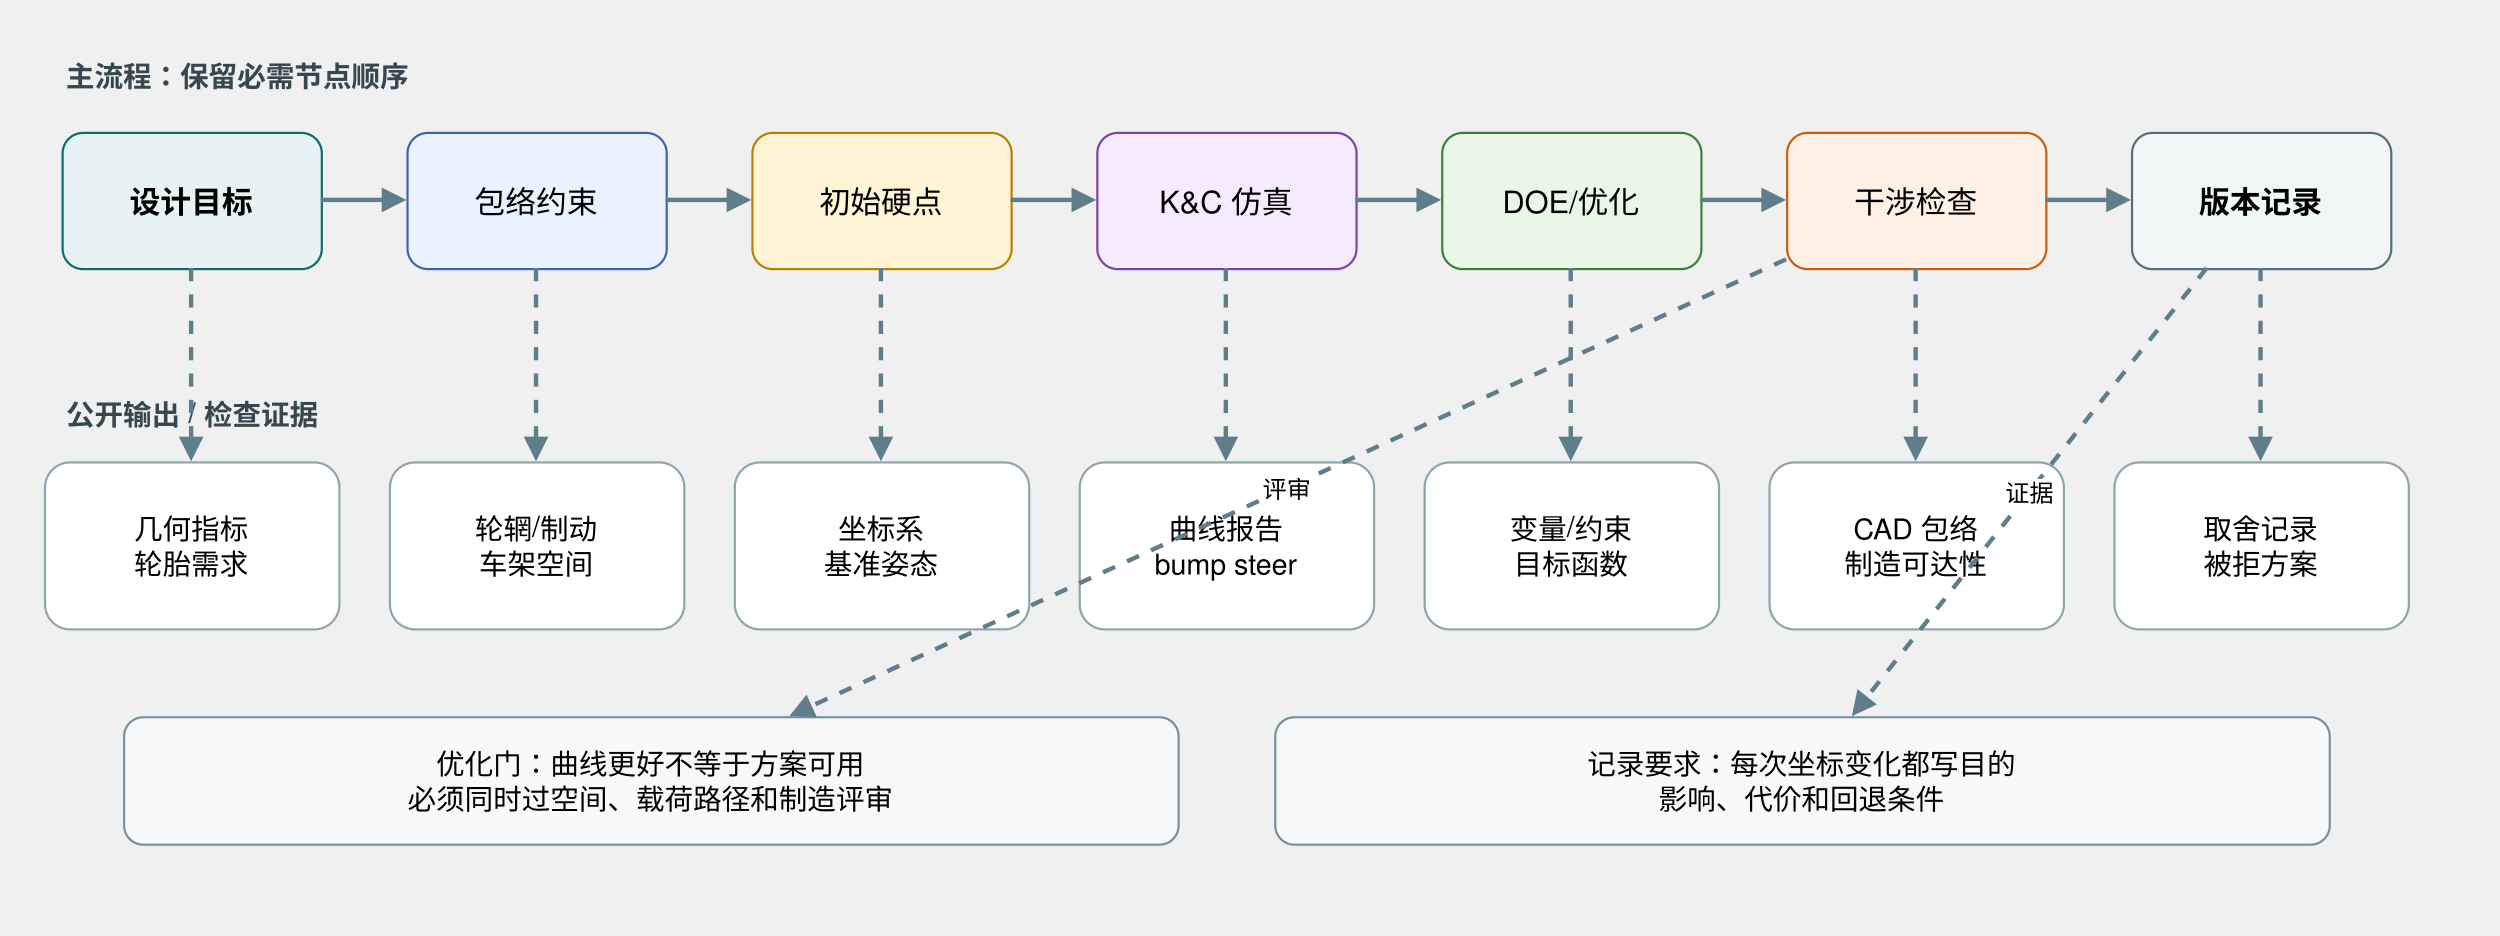
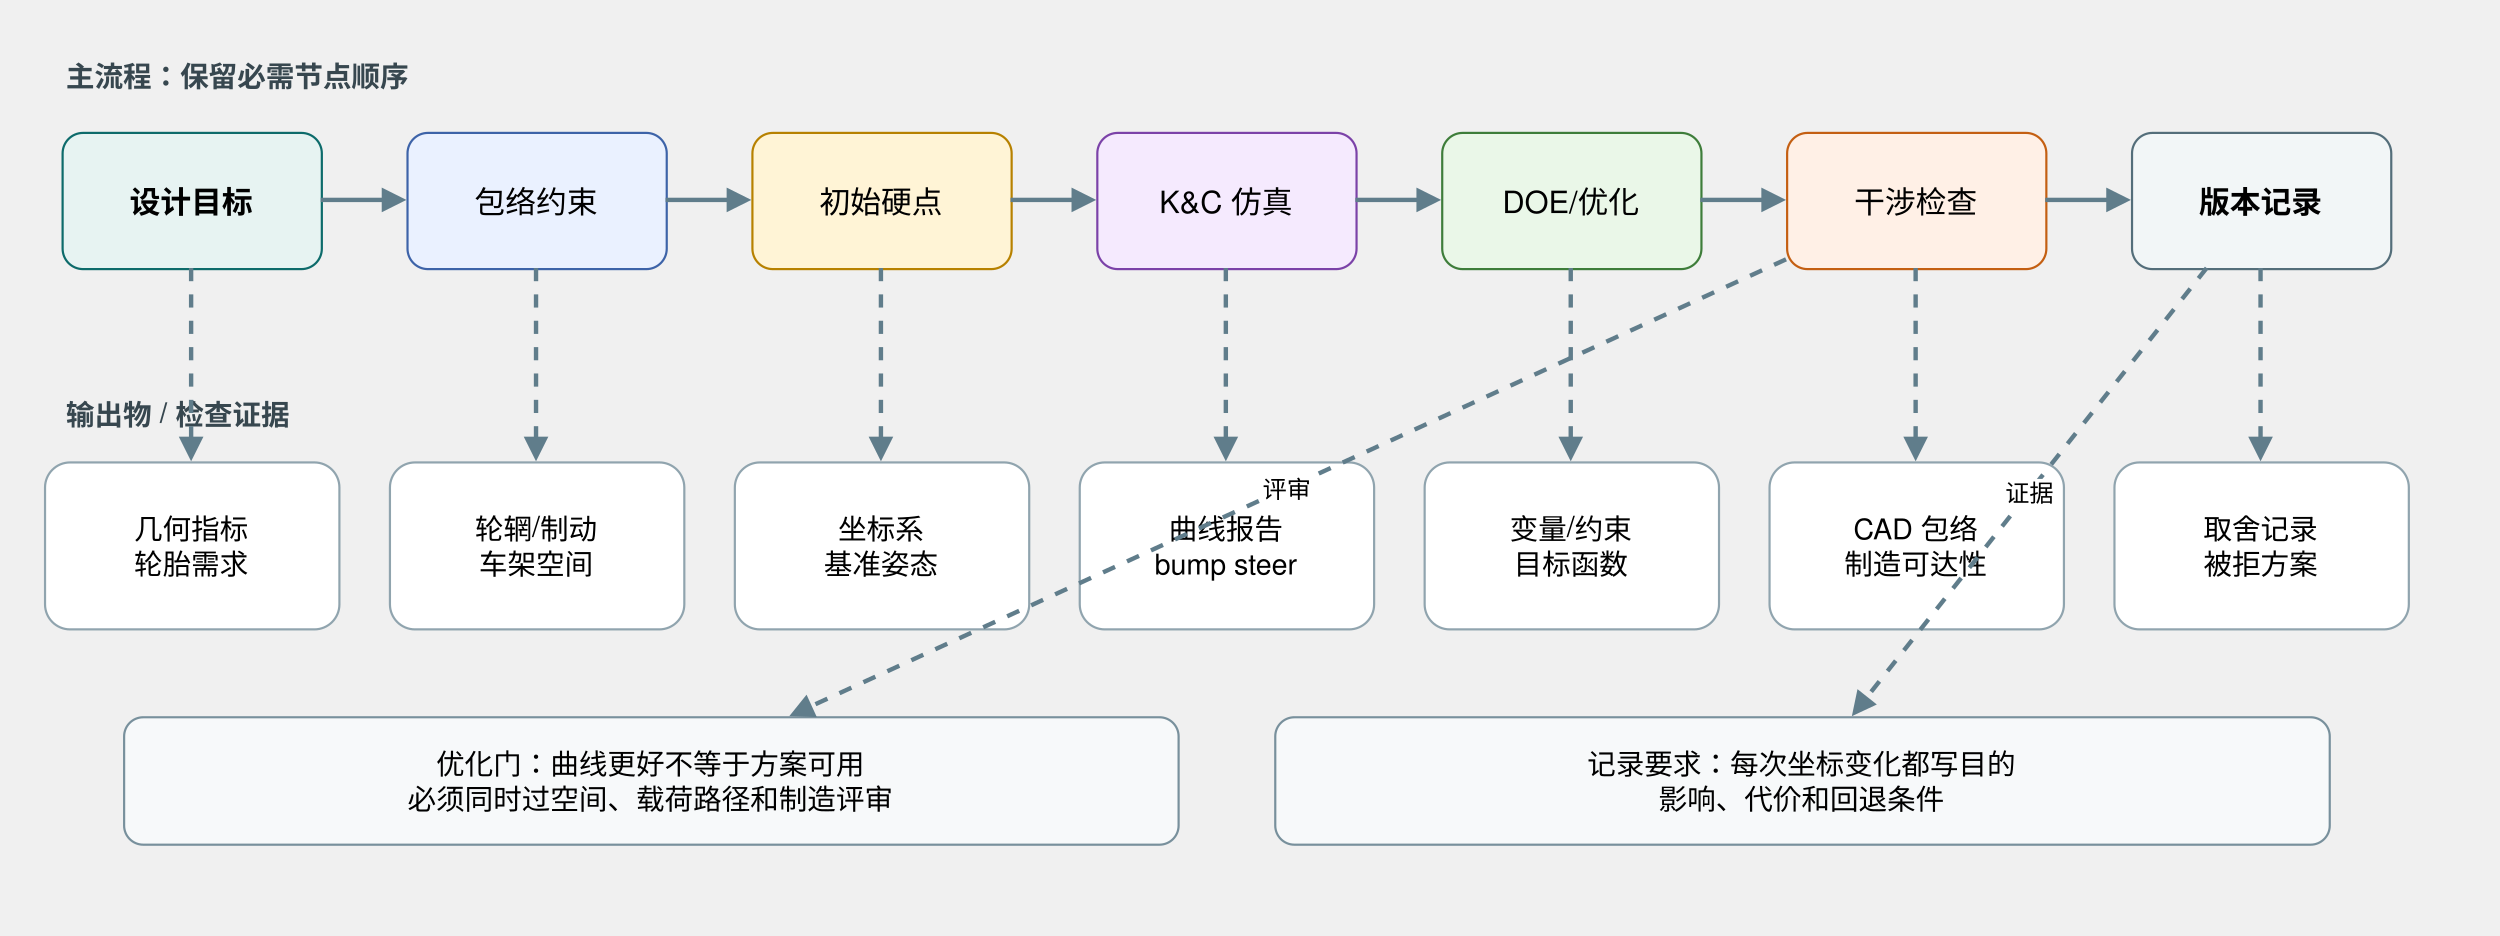
<svg xmlns="http://www.w3.org/2000/svg" style="background: transparent; background-color: transparent; color-scheme: light;" version="1.1" width="1138px" height="426px" viewBox="0 0 1138 426">
  <defs />
  <g>
    <g data-cell-id="0">
      <g data-cell-id="1">
        <g data-cell-id="lane_flow">
          <g transform="translate(0.5,0.5)">
            <rect x="28" y="20" width="360" height="28" fill="none" stroke="none" pointer-events="all" />
          </g>
          <g>
            <g fill="#37474f" font-family="Helvetica" font-weight="bold" text-anchor="start" font-size="13px" style="fill: light-dark(rgb(55, 71, 79), rgb(167, 181, 188));">
              <text x="30" y="39.5">主流程：保留必需节点顺序</text>
            </g>
          </g>
        </g>
        <g data-cell-id="lane_artifacts">
          <g transform="translate(0.5,0.5)">
            <rect x="28" y="174" width="360" height="28" fill="none" stroke="none" pointer-events="all" />
          </g>
          <g>
            <g fill="#37474f" font-family="Helvetica" font-weight="bold" text-anchor="start" font-size="13px" style="fill: light-dark(rgb(55, 71, 79), rgb(167, 181, 188));">
-               <text x="30" y="193.5">公开输出 / 检查证据</text>
+               <text x="30" y="193.5">输出物 / 检查证据</text>
            </g>
          </g>
        </g>
        <g data-cell-id="n1">
          <g transform="translate(0.5,0.5)">
            <rect x="28" y="60" width="118" height="62" rx="9.3" ry="9.3" fill="#e7f3f2" stroke="#0d6b6b" pointer-events="all" style="fill: light-dark(rgb(231, 243, 242), rgb(22, 32, 31)); stroke: light-dark(rgb(13, 107, 107), rgb(98, 179, 179));" />
          </g>
          <g>
            <g fill="#000000" font-family="Helvetica" font-weight="bold" text-anchor="middle" font-size="14px" style="fill: light-dark(rgb(0, 0, 0), rgb(255, 255, 255));">
              <text x="87" y="97">设计目标</text>
            </g>
          </g>
        </g>
        <g data-cell-id="a1">
          <g transform="translate(0.5,0.5)">
            <rect x="20" y="210" width="134" height="76" rx="11.4" ry="11.4" fill="#ffffff" stroke="#90a4ae" pointer-events="all" style="fill: light-dark(rgb(255, 255, 255), rgb(18, 18, 18)); stroke: light-dark(rgb(144, 164, 174), rgb(85, 102, 110));" />
          </g>
          <g>
            <g fill="#000000" font-family="Helvetica" text-anchor="middle" font-size="13px" style="fill: light-dark(rgb(0, 0, 0), rgb(255, 255, 255));">
              <text x="87" y="245.5">几何指标</text>
              <text x="87" y="261.5">轮胎需求</text>
            </g>
          </g>
        </g>
        <g data-cell-id="d1">
          <g>
            <path d="M 87 122 L 87 199.76" fill="none" stroke="#607d8b" stroke-width="2" stroke-miterlimit="10" stroke-dasharray="6 6" pointer-events="stroke" style="stroke: light-dark(rgb(96, 125, 139), rgb(114, 139, 151));" />
            <path d="M 87 207.76 L 83 199.76 L 91 199.76 Z" fill="#607d8b" stroke="#607d8b" stroke-width="2" stroke-miterlimit="10" pointer-events="all" style="fill: light-dark(rgb(96, 125, 139), rgb(114, 139, 151)); stroke: light-dark(rgb(96, 125, 139), rgb(114, 139, 151));" />
          </g>
        </g>
        <g data-cell-id="n2">
          <g transform="translate(0.5,0.5)">
            <rect x="185" y="60" width="118" height="62" rx="9.3" ry="9.3" fill="#eaf1ff" stroke="#3d63a8" pointer-events="all" style="fill: light-dark(rgb(234, 241, 255), rgb(25, 31, 43)); stroke: light-dark(rgb(61, 99, 168), rgb(125, 158, 217));" />
          </g>
          <g>
            <g fill="#000000" font-family="Helvetica" text-anchor="middle" font-size="14px" style="fill: light-dark(rgb(0, 0, 0), rgb(255, 255, 255));">
              <text x="244" y="97">包络约束</text>
            </g>
          </g>
        </g>
        <g data-cell-id="a2">
          <g transform="translate(0.5,0.5)">
            <rect x="177" y="210" width="134" height="76" rx="11.4" ry="11.4" fill="#ffffff" stroke="#90a4ae" pointer-events="all" style="fill: light-dark(rgb(255, 255, 255), rgb(18, 18, 18)); stroke: light-dark(rgb(144, 164, 174), rgb(85, 102, 110));" />
          </g>
          <g>
            <g fill="#000000" font-family="Helvetica" text-anchor="middle" font-size="13px" style="fill: light-dark(rgb(0, 0, 0), rgb(255, 255, 255));">
              <text x="244" y="245.5">轮辋/制动</text>
              <text x="244" y="261.5">车架空间</text>
            </g>
          </g>
        </g>
        <g data-cell-id="d2">
          <g>
            <path d="M 244 122 L 244 199.76" fill="none" stroke="#607d8b" stroke-width="2" stroke-miterlimit="10" stroke-dasharray="6 6" pointer-events="stroke" style="stroke: light-dark(rgb(96, 125, 139), rgb(114, 139, 151));" />
            <path d="M 244 207.76 L 240 199.76 L 248 199.76 Z" fill="#607d8b" stroke="#607d8b" stroke-width="2" stroke-miterlimit="10" pointer-events="all" style="fill: light-dark(rgb(96, 125, 139), rgb(114, 139, 151)); stroke: light-dark(rgb(96, 125, 139), rgb(114, 139, 151));" />
          </g>
        </g>
        <g data-cell-id="n3">
          <g transform="translate(0.5,0.5)">
            <rect x="342" y="60" width="118" height="62" rx="9.3" ry="9.3" fill="#fff4d6" stroke="#b78100" pointer-events="all" style="fill: light-dark(rgb(255, 244, 214), rgb(36, 27, 1)); stroke: light-dark(rgb(183, 129, 0), rgb(168, 122, 11));" />
          </g>
          <g>
            <g fill="#000000" font-family="Helvetica" text-anchor="middle" font-size="14px" style="fill: light-dark(rgb(0, 0, 0), rgb(255, 255, 255));">
              <text x="401" y="97">初始硬点</text>
            </g>
          </g>
        </g>
        <g data-cell-id="a3">
          <g transform="translate(0.5,0.5)">
            <rect x="334" y="210" width="134" height="76" rx="11.4" ry="11.4" fill="#ffffff" stroke="#90a4ae" pointer-events="all" style="fill: light-dark(rgb(255, 255, 255), rgb(18, 18, 18)); stroke: light-dark(rgb(144, 164, 174), rgb(85, 102, 110));" />
          </g>
          <g>
            <g fill="#000000" font-family="Helvetica" text-anchor="middle" font-size="13px" style="fill: light-dark(rgb(0, 0, 0), rgb(255, 255, 255));">
              <text x="401" y="245.5">坐标系</text>
              <text x="401" y="261.5">基准姿态</text>
            </g>
          </g>
        </g>
        <g data-cell-id="d3">
          <g>
            <path d="M 401 122 L 401 199.76" fill="none" stroke="#607d8b" stroke-width="2" stroke-miterlimit="10" stroke-dasharray="6 6" pointer-events="stroke" style="stroke: light-dark(rgb(96, 125, 139), rgb(114, 139, 151));" />
            <path d="M 401 207.76 L 397 199.76 L 405 199.76 Z" fill="#607d8b" stroke="#607d8b" stroke-width="2" stroke-miterlimit="10" pointer-events="all" style="fill: light-dark(rgb(96, 125, 139), rgb(114, 139, 151)); stroke: light-dark(rgb(96, 125, 139), rgb(114, 139, 151));" />
          </g>
        </g>
        <g data-cell-id="n4">
          <g transform="translate(0.5,0.5)">
            <rect x="499" y="60" width="118" height="62" rx="9.3" ry="9.3" fill="#f5eafe" stroke="#7b42a8" pointer-events="all" style="fill: light-dark(rgb(245, 234, 254), rgb(39, 29, 46)); stroke: light-dark(rgb(123, 66, 168), rgb(196, 147, 234));" />
          </g>
          <g>
            <g fill="#000000" font-family="Helvetica" text-anchor="middle" font-size="14px" style="fill: light-dark(rgb(0, 0, 0), rgb(255, 255, 255));">
              <text x="558" y="97">K&amp;C 仿真</text>
            </g>
          </g>
        </g>
        <g data-cell-id="a4">
          <g transform="translate(0.5,0.5)">
            <rect x="491" y="210" width="134" height="76" rx="11.4" ry="11.4" fill="#ffffff" stroke="#90a4ae" pointer-events="all" style="fill: light-dark(rgb(255, 255, 255), rgb(18, 18, 18)); stroke: light-dark(rgb(144, 164, 174), rgb(85, 102, 110));" />
          </g>
          <g>
            <g fill="#000000" font-family="Helvetica" text-anchor="middle" font-size="13px" style="fill: light-dark(rgb(0, 0, 0), rgb(255, 255, 255));">
              <text x="558" y="245.5">曲线报告</text>
              <text x="558" y="261.5">bump steer</text>
            </g>
          </g>
        </g>
        <g data-cell-id="d4">
          <g>
            <path d="M 558 122 L 558 199.76" fill="none" stroke="#607d8b" stroke-width="2" stroke-miterlimit="10" stroke-dasharray="6 6" pointer-events="stroke" style="stroke: light-dark(rgb(96, 125, 139), rgb(114, 139, 151));" />
            <path d="M 558 207.76 L 554 199.76 L 562 199.76 Z" fill="#607d8b" stroke="#607d8b" stroke-width="2" stroke-miterlimit="10" pointer-events="all" style="fill: light-dark(rgb(96, 125, 139), rgb(114, 139, 151)); stroke: light-dark(rgb(96, 125, 139), rgb(114, 139, 151));" />
          </g>
        </g>
        <g data-cell-id="n5">
          <g transform="translate(0.5,0.5)">
            <rect x="656" y="60" width="118" height="62" rx="9.3" ry="9.3" fill="#eaf7e8" stroke="#3e7d3a" pointer-events="all" style="fill: light-dark(rgb(234, 247, 232), rgb(21, 32, 19)); stroke: light-dark(rgb(62, 125, 58), rgb(107, 161, 104));" />
          </g>
          <g>
            <g fill="#000000" font-family="Helvetica" text-anchor="middle" font-size="14px" style="fill: light-dark(rgb(0, 0, 0), rgb(255, 255, 255));">
              <text x="715" y="97">DOE/优化</text>
            </g>
          </g>
        </g>
        <g data-cell-id="a5">
          <g transform="translate(0.5,0.5)">
            <rect x="648" y="210" width="134" height="76" rx="11.4" ry="11.4" fill="#ffffff" stroke="#90a4ae" pointer-events="all" style="fill: light-dark(rgb(255, 255, 255), rgb(18, 18, 18)); stroke: light-dark(rgb(144, 164, 174), rgb(85, 102, 110));" />
          </g>
          <g>
            <g fill="#000000" font-family="Helvetica" text-anchor="middle" font-size="13px" style="fill: light-dark(rgb(0, 0, 0), rgb(255, 255, 255));">
              <text x="715" y="245.5">变量/约束</text>
              <text x="715" y="261.5">目标函数</text>
            </g>
          </g>
        </g>
        <g data-cell-id="d5">
          <g>
            <path d="M 715 122 L 715 199.76" fill="none" stroke="#607d8b" stroke-width="2" stroke-miterlimit="10" stroke-dasharray="6 6" pointer-events="stroke" style="stroke: light-dark(rgb(96, 125, 139), rgb(114, 139, 151));" />
            <path d="M 715 207.76 L 711 199.76 L 719 199.76 Z" fill="#607d8b" stroke="#607d8b" stroke-width="2" stroke-miterlimit="10" pointer-events="all" style="fill: light-dark(rgb(96, 125, 139), rgb(114, 139, 151)); stroke: light-dark(rgb(96, 125, 139), rgb(114, 139, 151));" />
          </g>
        </g>
        <g data-cell-id="n6">
          <g transform="translate(0.5,0.5)">
            <rect x="813" y="60" width="118" height="62" rx="9.3" ry="9.3" fill="#fff0e6" stroke="#c45f12" pointer-events="all" style="fill: light-dark(rgb(255, 240, 230), rgb(40, 27, 19)); stroke: light-dark(rgb(196, 95, 18), rgb(214, 128, 61));" />
          </g>
          <g>
            <g fill="#000000" font-family="Helvetica" text-anchor="middle" font-size="14px" style="fill: light-dark(rgb(0, 0, 0), rgb(255, 255, 255));">
              <text x="872" y="97">干涉检查</text>
            </g>
          </g>
        </g>
        <g data-cell-id="a6">
          <g transform="translate(0.5,0.5)">
            <rect x="805" y="210" width="134" height="76" rx="11.4" ry="11.4" fill="#ffffff" stroke="#90a4ae" pointer-events="all" style="fill: light-dark(rgb(255, 255, 255), rgb(18, 18, 18)); stroke: light-dark(rgb(144, 164, 174), rgb(85, 102, 110));" />
          </g>
          <g>
            <g fill="#000000" font-family="Helvetica" text-anchor="middle" font-size="13px" style="fill: light-dark(rgb(0, 0, 0), rgb(255, 255, 255));">
              <text x="872" y="245.5">CAD 包络</text>
              <text x="872" y="261.5">制造可达性</text>
            </g>
          </g>
        </g>
        <g data-cell-id="d6">
          <g>
            <path d="M 872 122 L 872 199.76" fill="none" stroke="#607d8b" stroke-width="2" stroke-miterlimit="10" stroke-dasharray="6 6" pointer-events="stroke" style="stroke: light-dark(rgb(96, 125, 139), rgb(114, 139, 151));" />
            <path d="M 872 207.76 L 868 199.76 L 876 199.76 Z" fill="#607d8b" stroke="#607d8b" stroke-width="2" stroke-miterlimit="10" pointer-events="all" style="fill: light-dark(rgb(96, 125, 139), rgb(114, 139, 151)); stroke: light-dark(rgb(96, 125, 139), rgb(114, 139, 151));" />
          </g>
        </g>
        <g data-cell-id="n7">
          <g transform="translate(0.5,0.5)">
            <rect x="970" y="60" width="118" height="62" rx="9.3" ry="9.3" fill="#f2f6f7" stroke="#546e7a" pointer-events="all" style="fill: light-dark(rgb(242, 246, 247), rgb(24, 27, 28)); stroke: light-dark(rgb(84, 110, 122), rgb(129, 151, 162));" />
          </g>
          <g>
            <g fill="#000000" font-family="Helvetica" font-weight="bold" text-anchor="middle" font-size="14px" style="fill: light-dark(rgb(0, 0, 0), rgb(255, 255, 255));">
              <text x="1029" y="97">版本记录</text>
            </g>
          </g>
        </g>
        <g data-cell-id="a7">
          <g transform="translate(0.5,0.5)">
            <rect x="962" y="210" width="134" height="76" rx="11.4" ry="11.4" fill="#ffffff" stroke="#90a4ae" pointer-events="all" style="fill: light-dark(rgb(255, 255, 255), rgb(18, 18, 18)); stroke: light-dark(rgb(144, 164, 174), rgb(85, 102, 110));" />
          </g>
          <g>
            <g fill="#000000" font-family="Helvetica" text-anchor="middle" font-size="13px" style="fill: light-dark(rgb(0, 0, 0), rgb(255, 255, 255));">
              <text x="1029" y="245.5">取舍记录</text>
              <text x="1029" y="261.5">被拒方案</text>
            </g>
          </g>
        </g>
        <g data-cell-id="d7">
          <g>
            <path d="M 1029 122 L 1029 199.76" fill="none" stroke="#607d8b" stroke-width="2" stroke-miterlimit="10" stroke-dasharray="6 6" pointer-events="stroke" style="stroke: light-dark(rgb(96, 125, 139), rgb(114, 139, 151));" />
            <path d="M 1029 207.76 L 1025 199.76 L 1033 199.76 Z" fill="#607d8b" stroke="#607d8b" stroke-width="2" stroke-miterlimit="10" pointer-events="all" style="fill: light-dark(rgb(96, 125, 139), rgb(114, 139, 151)); stroke: light-dark(rgb(96, 125, 139), rgb(114, 139, 151));" />
          </g>
        </g>
        <g data-cell-id="e1">
          <g>
            <path d="M 146 91 L 174.76 91" fill="none" stroke="#607d8b" stroke-width="2" stroke-miterlimit="10" pointer-events="stroke" style="stroke: light-dark(rgb(96, 125, 139), rgb(114, 139, 151));" />
            <path d="M 182.76 91 L 174.76 95 L 174.76 87 Z" fill="#607d8b" stroke="#607d8b" stroke-width="2" stroke-miterlimit="10" pointer-events="all" style="fill: light-dark(rgb(96, 125, 139), rgb(114, 139, 151)); stroke: light-dark(rgb(96, 125, 139), rgb(114, 139, 151));" />
          </g>
        </g>
        <g data-cell-id="e2">
          <g>
            <path d="M 303 91 L 331.76 91" fill="none" stroke="#607d8b" stroke-width="2" stroke-miterlimit="10" pointer-events="stroke" style="stroke: light-dark(rgb(96, 125, 139), rgb(114, 139, 151));" />
            <path d="M 339.76 91 L 331.76 95 L 331.76 87 Z" fill="#607d8b" stroke="#607d8b" stroke-width="2" stroke-miterlimit="10" pointer-events="all" style="fill: light-dark(rgb(96, 125, 139), rgb(114, 139, 151)); stroke: light-dark(rgb(96, 125, 139), rgb(114, 139, 151));" />
          </g>
        </g>
        <g data-cell-id="e3">
          <g>
            <path d="M 460 91 L 488.76 91" fill="none" stroke="#607d8b" stroke-width="2" stroke-miterlimit="10" pointer-events="stroke" style="stroke: light-dark(rgb(96, 125, 139), rgb(114, 139, 151));" />
            <path d="M 496.76 91 L 488.76 95 L 488.76 87 Z" fill="#607d8b" stroke="#607d8b" stroke-width="2" stroke-miterlimit="10" pointer-events="all" style="fill: light-dark(rgb(96, 125, 139), rgb(114, 139, 151)); stroke: light-dark(rgb(96, 125, 139), rgb(114, 139, 151));" />
          </g>
        </g>
        <g data-cell-id="e4">
          <g>
            <path d="M 617 91 L 645.76 91" fill="none" stroke="#607d8b" stroke-width="2" stroke-miterlimit="10" pointer-events="stroke" style="stroke: light-dark(rgb(96, 125, 139), rgb(114, 139, 151));" />
            <path d="M 653.76 91 L 645.76 95 L 645.76 87 Z" fill="#607d8b" stroke="#607d8b" stroke-width="2" stroke-miterlimit="10" pointer-events="all" style="fill: light-dark(rgb(96, 125, 139), rgb(114, 139, 151)); stroke: light-dark(rgb(96, 125, 139), rgb(114, 139, 151));" />
          </g>
        </g>
        <g data-cell-id="e5">
          <g>
            <path d="M 774 91 L 802.76 91" fill="none" stroke="#607d8b" stroke-width="2" stroke-miterlimit="10" pointer-events="stroke" style="stroke: light-dark(rgb(96, 125, 139), rgb(114, 139, 151));" />
            <path d="M 810.76 91 L 802.76 95 L 802.76 87 Z" fill="#607d8b" stroke="#607d8b" stroke-width="2" stroke-miterlimit="10" pointer-events="all" style="fill: light-dark(rgb(96, 125, 139), rgb(114, 139, 151)); stroke: light-dark(rgb(96, 125, 139), rgb(114, 139, 151));" />
          </g>
        </g>
        <g data-cell-id="e6">
          <g>
            <path d="M 931 91 L 959.76 91" fill="none" stroke="#607d8b" stroke-width="2" stroke-miterlimit="10" pointer-events="stroke" style="stroke: light-dark(rgb(96, 125, 139), rgb(114, 139, 151));" />
            <path d="M 967.76 91 L 959.76 95 L 959.76 87 Z" fill="#607d8b" stroke="#607d8b" stroke-width="2" stroke-miterlimit="10" pointer-events="all" style="fill: light-dark(rgb(96, 125, 139), rgb(114, 139, 151)); stroke: light-dark(rgb(96, 125, 139), rgb(114, 139, 151));" />
          </g>
        </g>
        <g data-cell-id="check1">
          <g transform="translate(0.5,0.5)">
            <rect x="56" y="326" width="480" height="58" rx="8.7" ry="8.7" fill="#f7f9fa" stroke="#78909c" pointer-events="all" style="fill: light-dark(rgb(247, 249, 250), rgb(22, 24, 25)); stroke: light-dark(rgb(120, 144, 156), rgb(99, 120, 130));" />
          </g>
          <g>
            <g fill="#000000" font-family="Helvetica" text-anchor="middle" font-size="13px" style="fill: light-dark(rgb(0, 0, 0), rgb(255, 255, 255));">
              <text x="296" y="352.5">优化门：曲线更好不等于方案可用</text>
              <text x="296" y="368.5">必须同时过空间、载荷路径和制造评审</text>
            </g>
          </g>
        </g>
        <g data-cell-id="check2">
          <g transform="translate(0.5,0.5)">
            <rect x="580" y="326" width="480" height="58" rx="8.7" ry="8.7" fill="#f7f9fa" stroke="#78909c" pointer-events="all" style="fill: light-dark(rgb(247, 249, 250), rgb(22, 24, 25)); stroke: light-dark(rgb(120, 144, 156), rgb(99, 120, 130));" />
          </g>
          <g>
            <g fill="#000000" font-family="Helvetica" text-anchor="middle" font-size="13px" style="fill: light-dark(rgb(0, 0, 0), rgb(255, 255, 255));">
              <text x="820" y="352.5">记录要求：每次坐标变化都写目的</text>
              <text x="820" y="368.5">影响、代价和回退条件</text>
            </g>
          </g>
        </g>
        <g data-cell-id="gate_edge_1">
          <g>
            <path d="M 813 118.04 L 368.58 321.74" fill="none" stroke="#607d8b" stroke-width="2" stroke-miterlimit="10" stroke-dasharray="6 6" pointer-events="stroke" style="stroke: light-dark(rgb(96, 125, 139), rgb(114, 139, 151));" />
            <path d="M 361.31 325.07 L 366.91 318.1 L 370.24 325.37 Z" fill="#607d8b" stroke="#607d8b" stroke-width="2" stroke-miterlimit="10" pointer-events="all" style="fill: light-dark(rgb(96, 125, 139), rgb(114, 139, 151)); stroke: light-dark(rgb(96, 125, 139), rgb(114, 139, 151));" />
          </g>
          <g>
            <g fill="#000000" font-family="Helvetica" text-anchor="middle" font-size="11px" style="fill: light-dark(rgb(0, 0, 0), rgb(255, 255, 255));">
              <rect fill="#ffffff" stroke="none" x="574" y="216" width="24" height="14" stroke-width="0" style="fill: light-dark(#ffffff, var(--ge-dark-color, #121212));" />
              <text x="585.73" y="226.71">评审</text>
            </g>
          </g>
        </g>
        <g data-cell-id="gate_edge_2">
          <g>
            <path d="M 1004.46 122 L 849.31 317.97" fill="none" stroke="#607d8b" stroke-width="2" stroke-miterlimit="10" stroke-dasharray="6 6" pointer-events="stroke" style="stroke: light-dark(rgb(96, 125, 139), rgb(114, 139, 151));" />
            <path d="M 844.35 324.25 L 846.18 315.49 L 852.45 320.46 Z" fill="#607d8b" stroke="#607d8b" stroke-width="2" stroke-miterlimit="10" pointer-events="all" style="fill: light-dark(rgb(96, 125, 139), rgb(114, 139, 151)); stroke: light-dark(rgb(96, 125, 139), rgb(114, 139, 151));" />
          </g>
          <g>
            <g fill="#000000" font-family="Helvetica" text-anchor="middle" font-size="11px" style="fill: light-dark(rgb(0, 0, 0), rgb(255, 255, 255));">
              <rect fill="#ffffff" stroke="none" x="912" y="218" width="24" height="14" stroke-width="0" style="fill: light-dark(#ffffff, var(--ge-dark-color, #121212));" />
              <text x="923.77" y="228.43">证据</text>
            </g>
          </g>
        </g>
      </g>
    </g>
  </g>
</svg>
